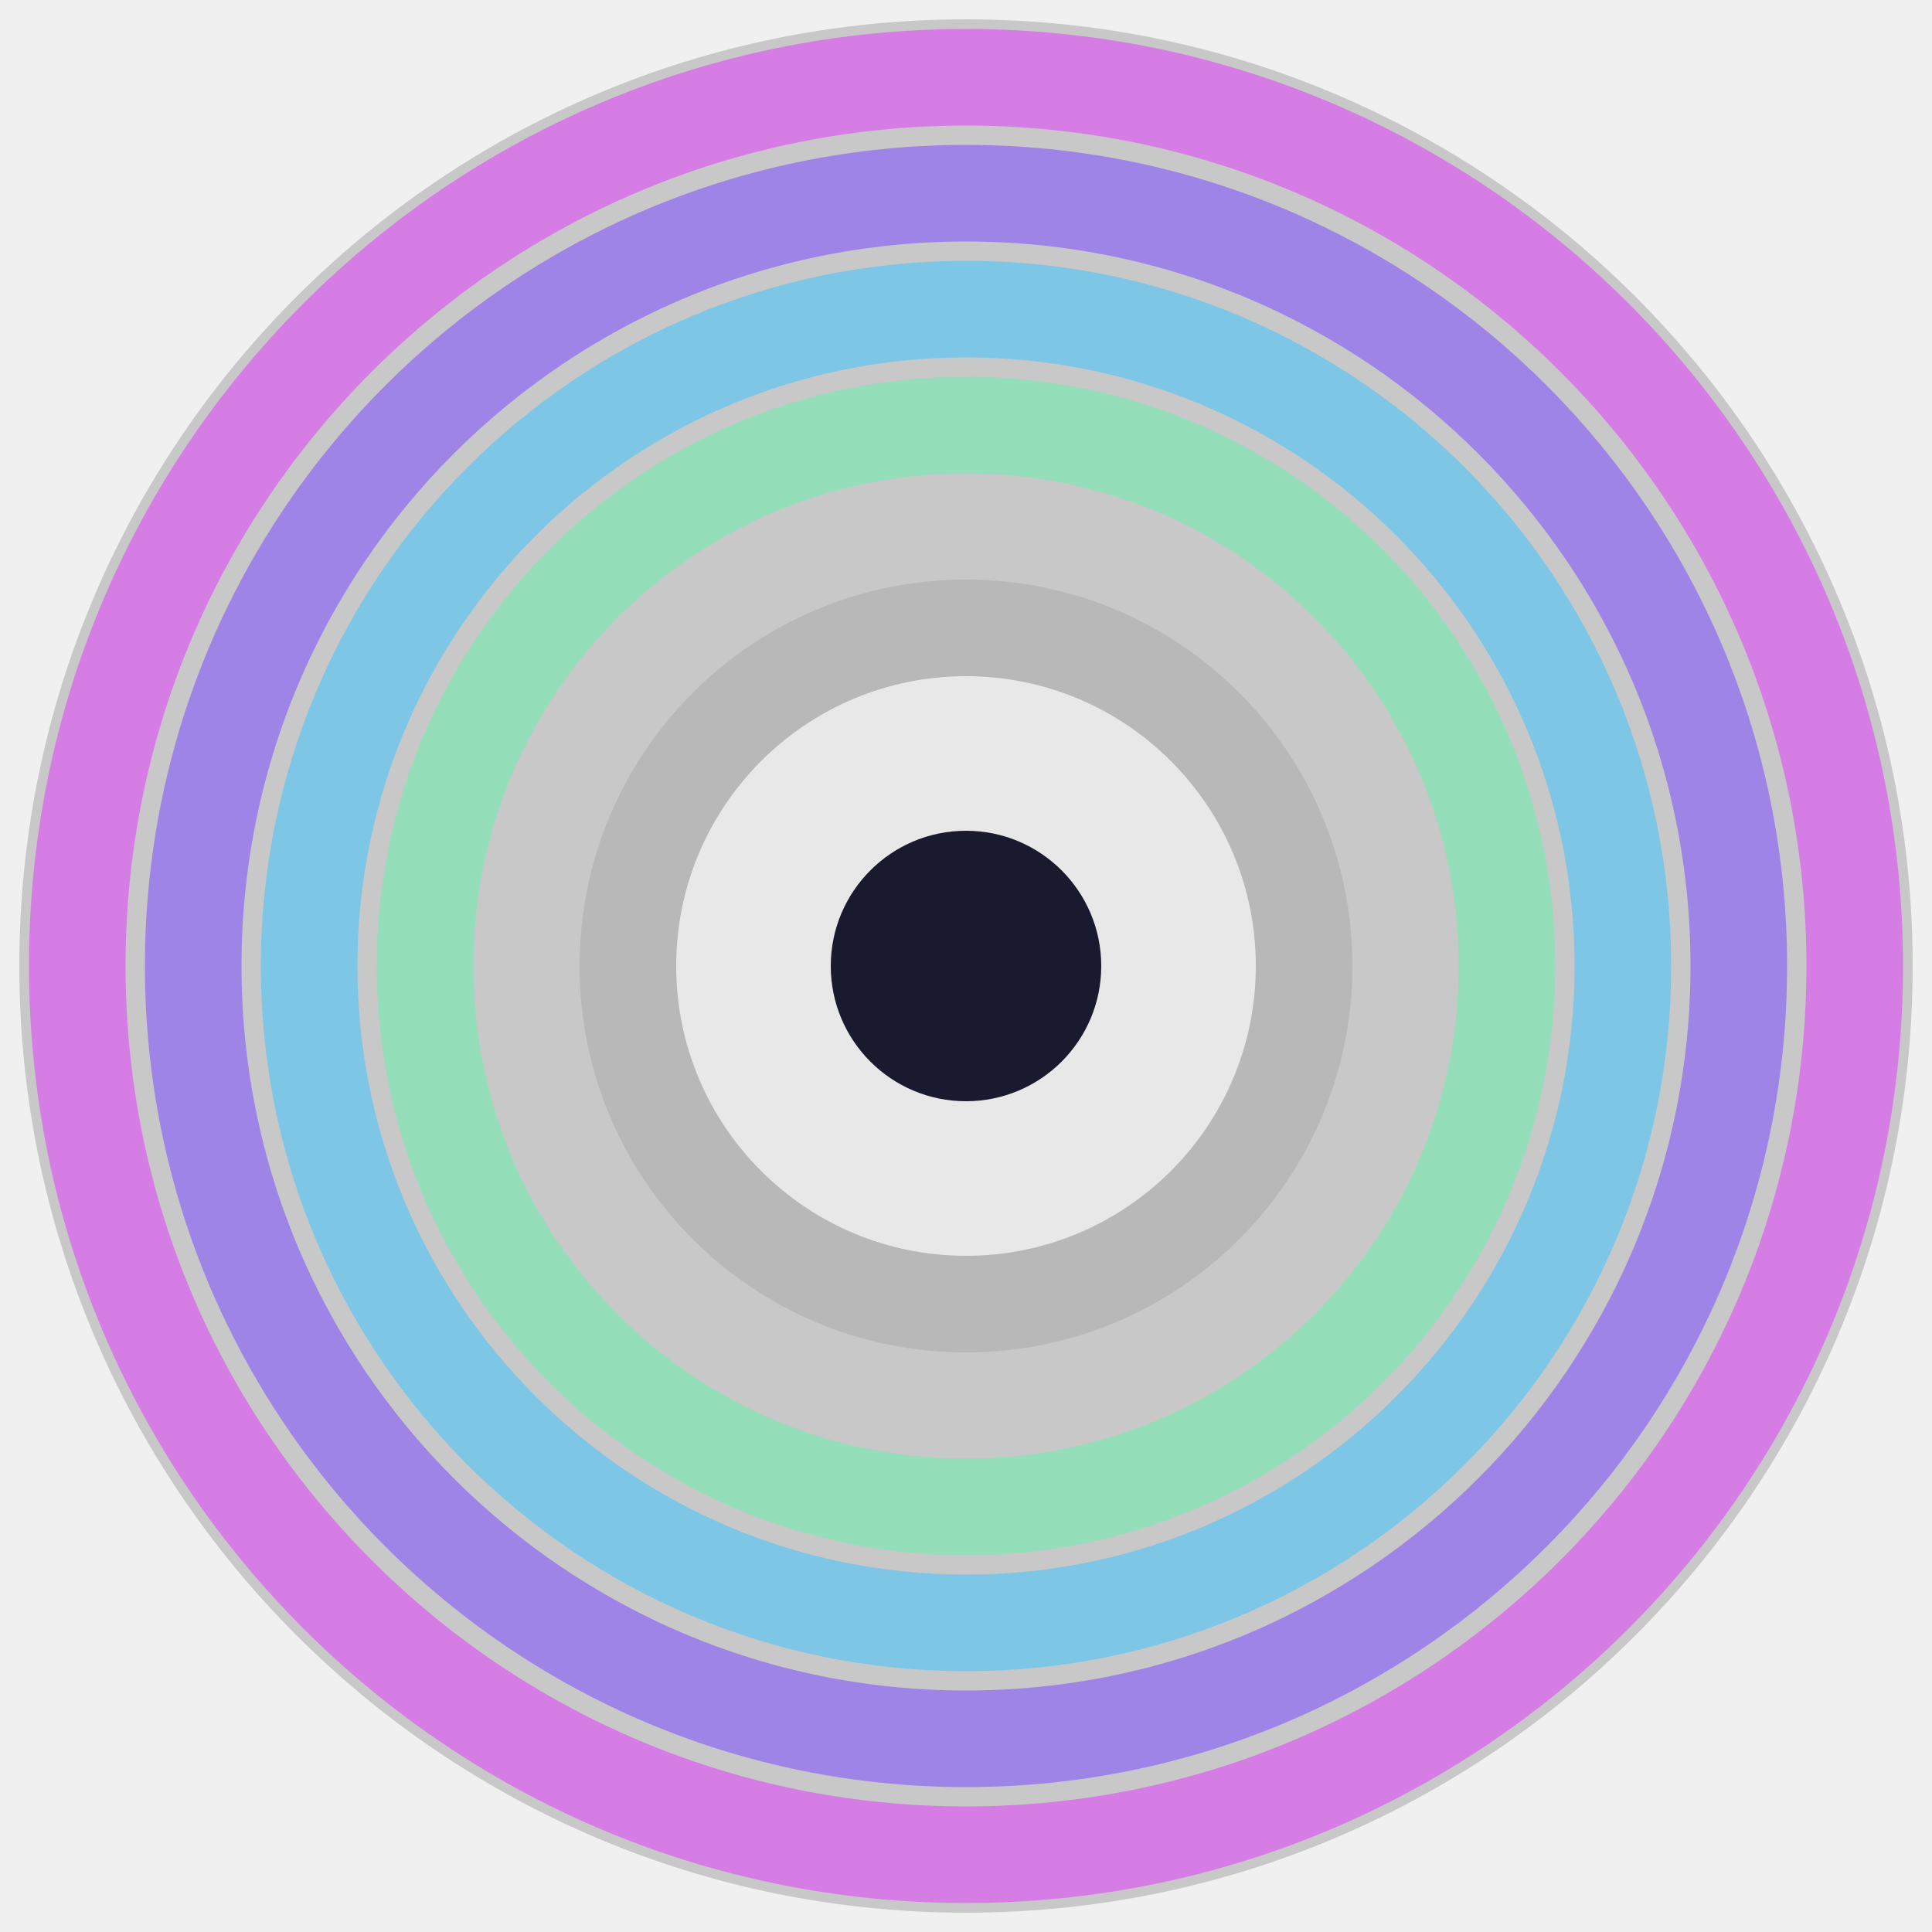
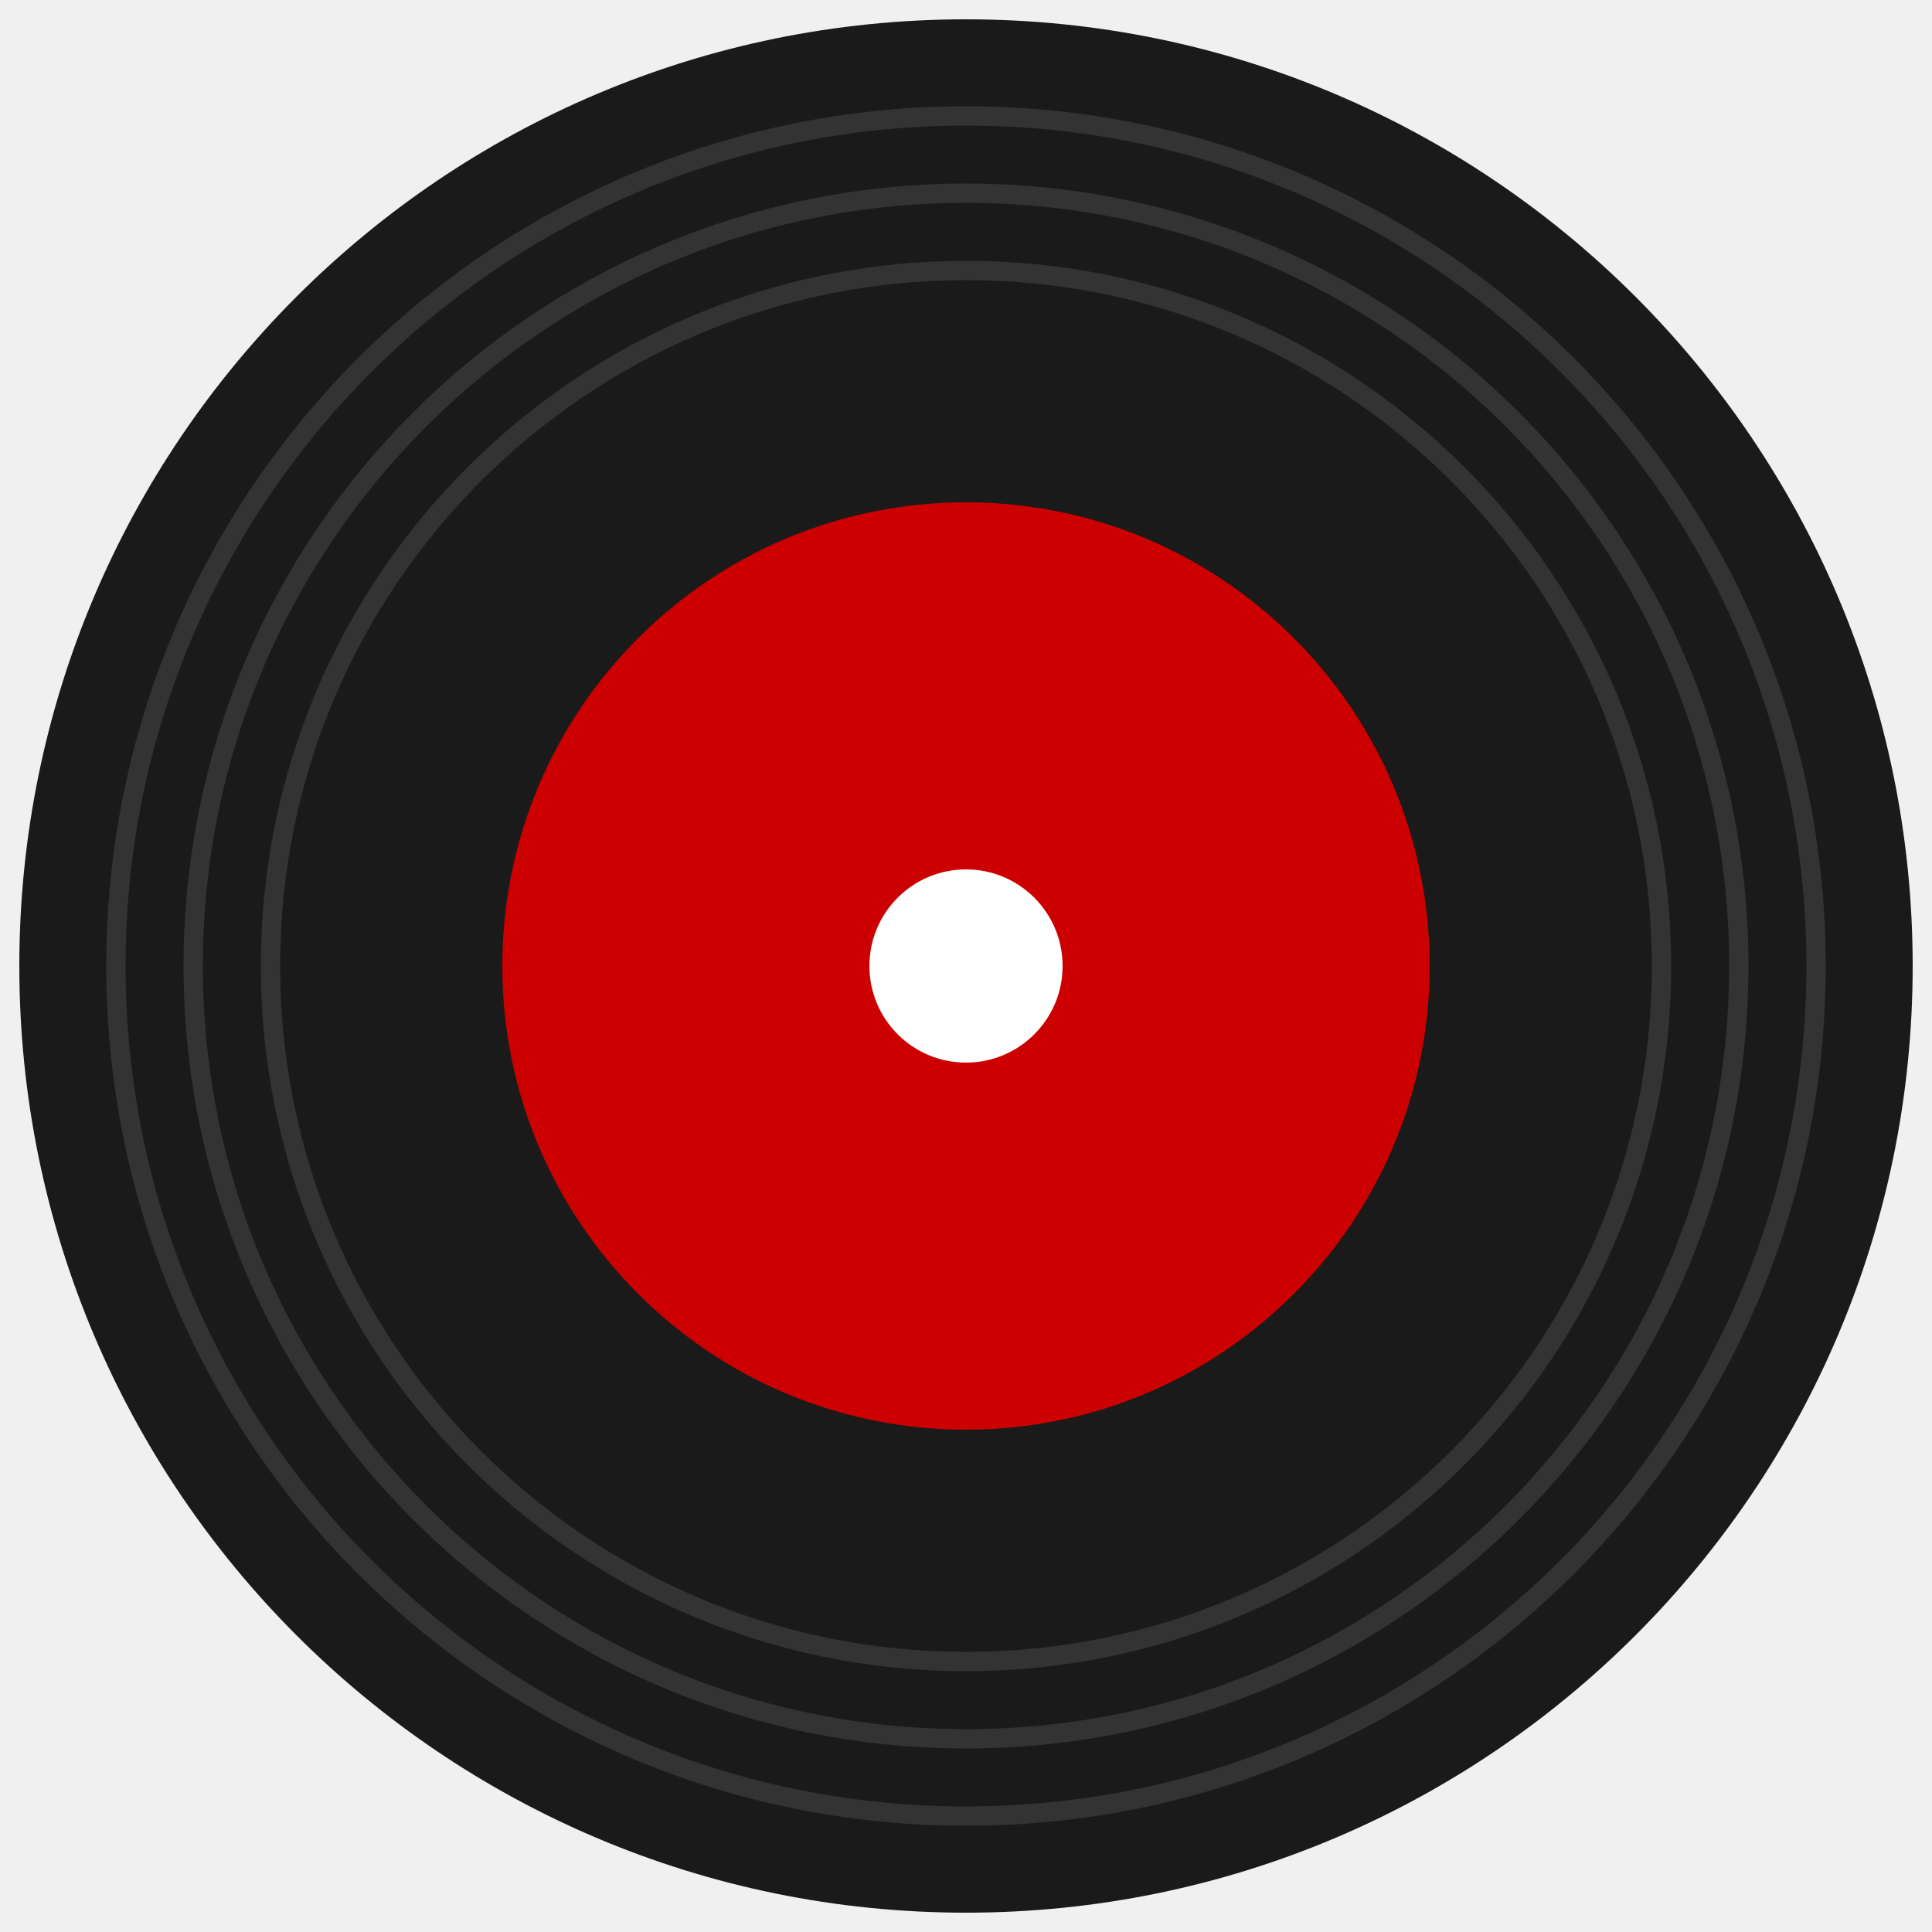
<svg xmlns="http://www.w3.org/2000/svg" viewBox="0 0 100 100">
-   <circle cx="50" cy="50" r="49" fill="#c8c8c8" />
-   <circle cx="50" cy="50" r="46" fill="none" stroke="#e040fb" stroke-width="5" opacity="0.55" />
-   <circle cx="50" cy="50" r="40" fill="none" stroke="#7c4dff" stroke-width="5" opacity="0.55" />
-   <circle cx="50" cy="50" r="34" fill="none" stroke="#40c4ff" stroke-width="5" opacity="0.55" />
-   <circle cx="50" cy="50" r="28" fill="none" stroke="#69f0ae" stroke-width="5" opacity="0.55" />
-   <circle cx="50" cy="50" r="20" fill="#b8b8b8" />
-   <circle cx="50" cy="50" r="15" fill="#e8e8e8" />
-   <circle cx="50" cy="50" r="7" fill="#1a1a2e" />
+   <circle cx="50" cy="50" r="49" fill="#1a1a1a" />
+   <circle cx="50" cy="50" r="44" fill="none" stroke="#333333" stroke-width="1" />
+   <circle cx="50" cy="50" r="40" fill="none" stroke="#333333" stroke-width="1" />
+   <circle cx="50" cy="50" r="36" fill="none" stroke="#333333" stroke-width="1" />
+   <circle cx="50" cy="50" r="24" fill="#cc0000" />
+   <circle cx="50" cy="50" r="5" fill="#ffffff" />
</svg>
